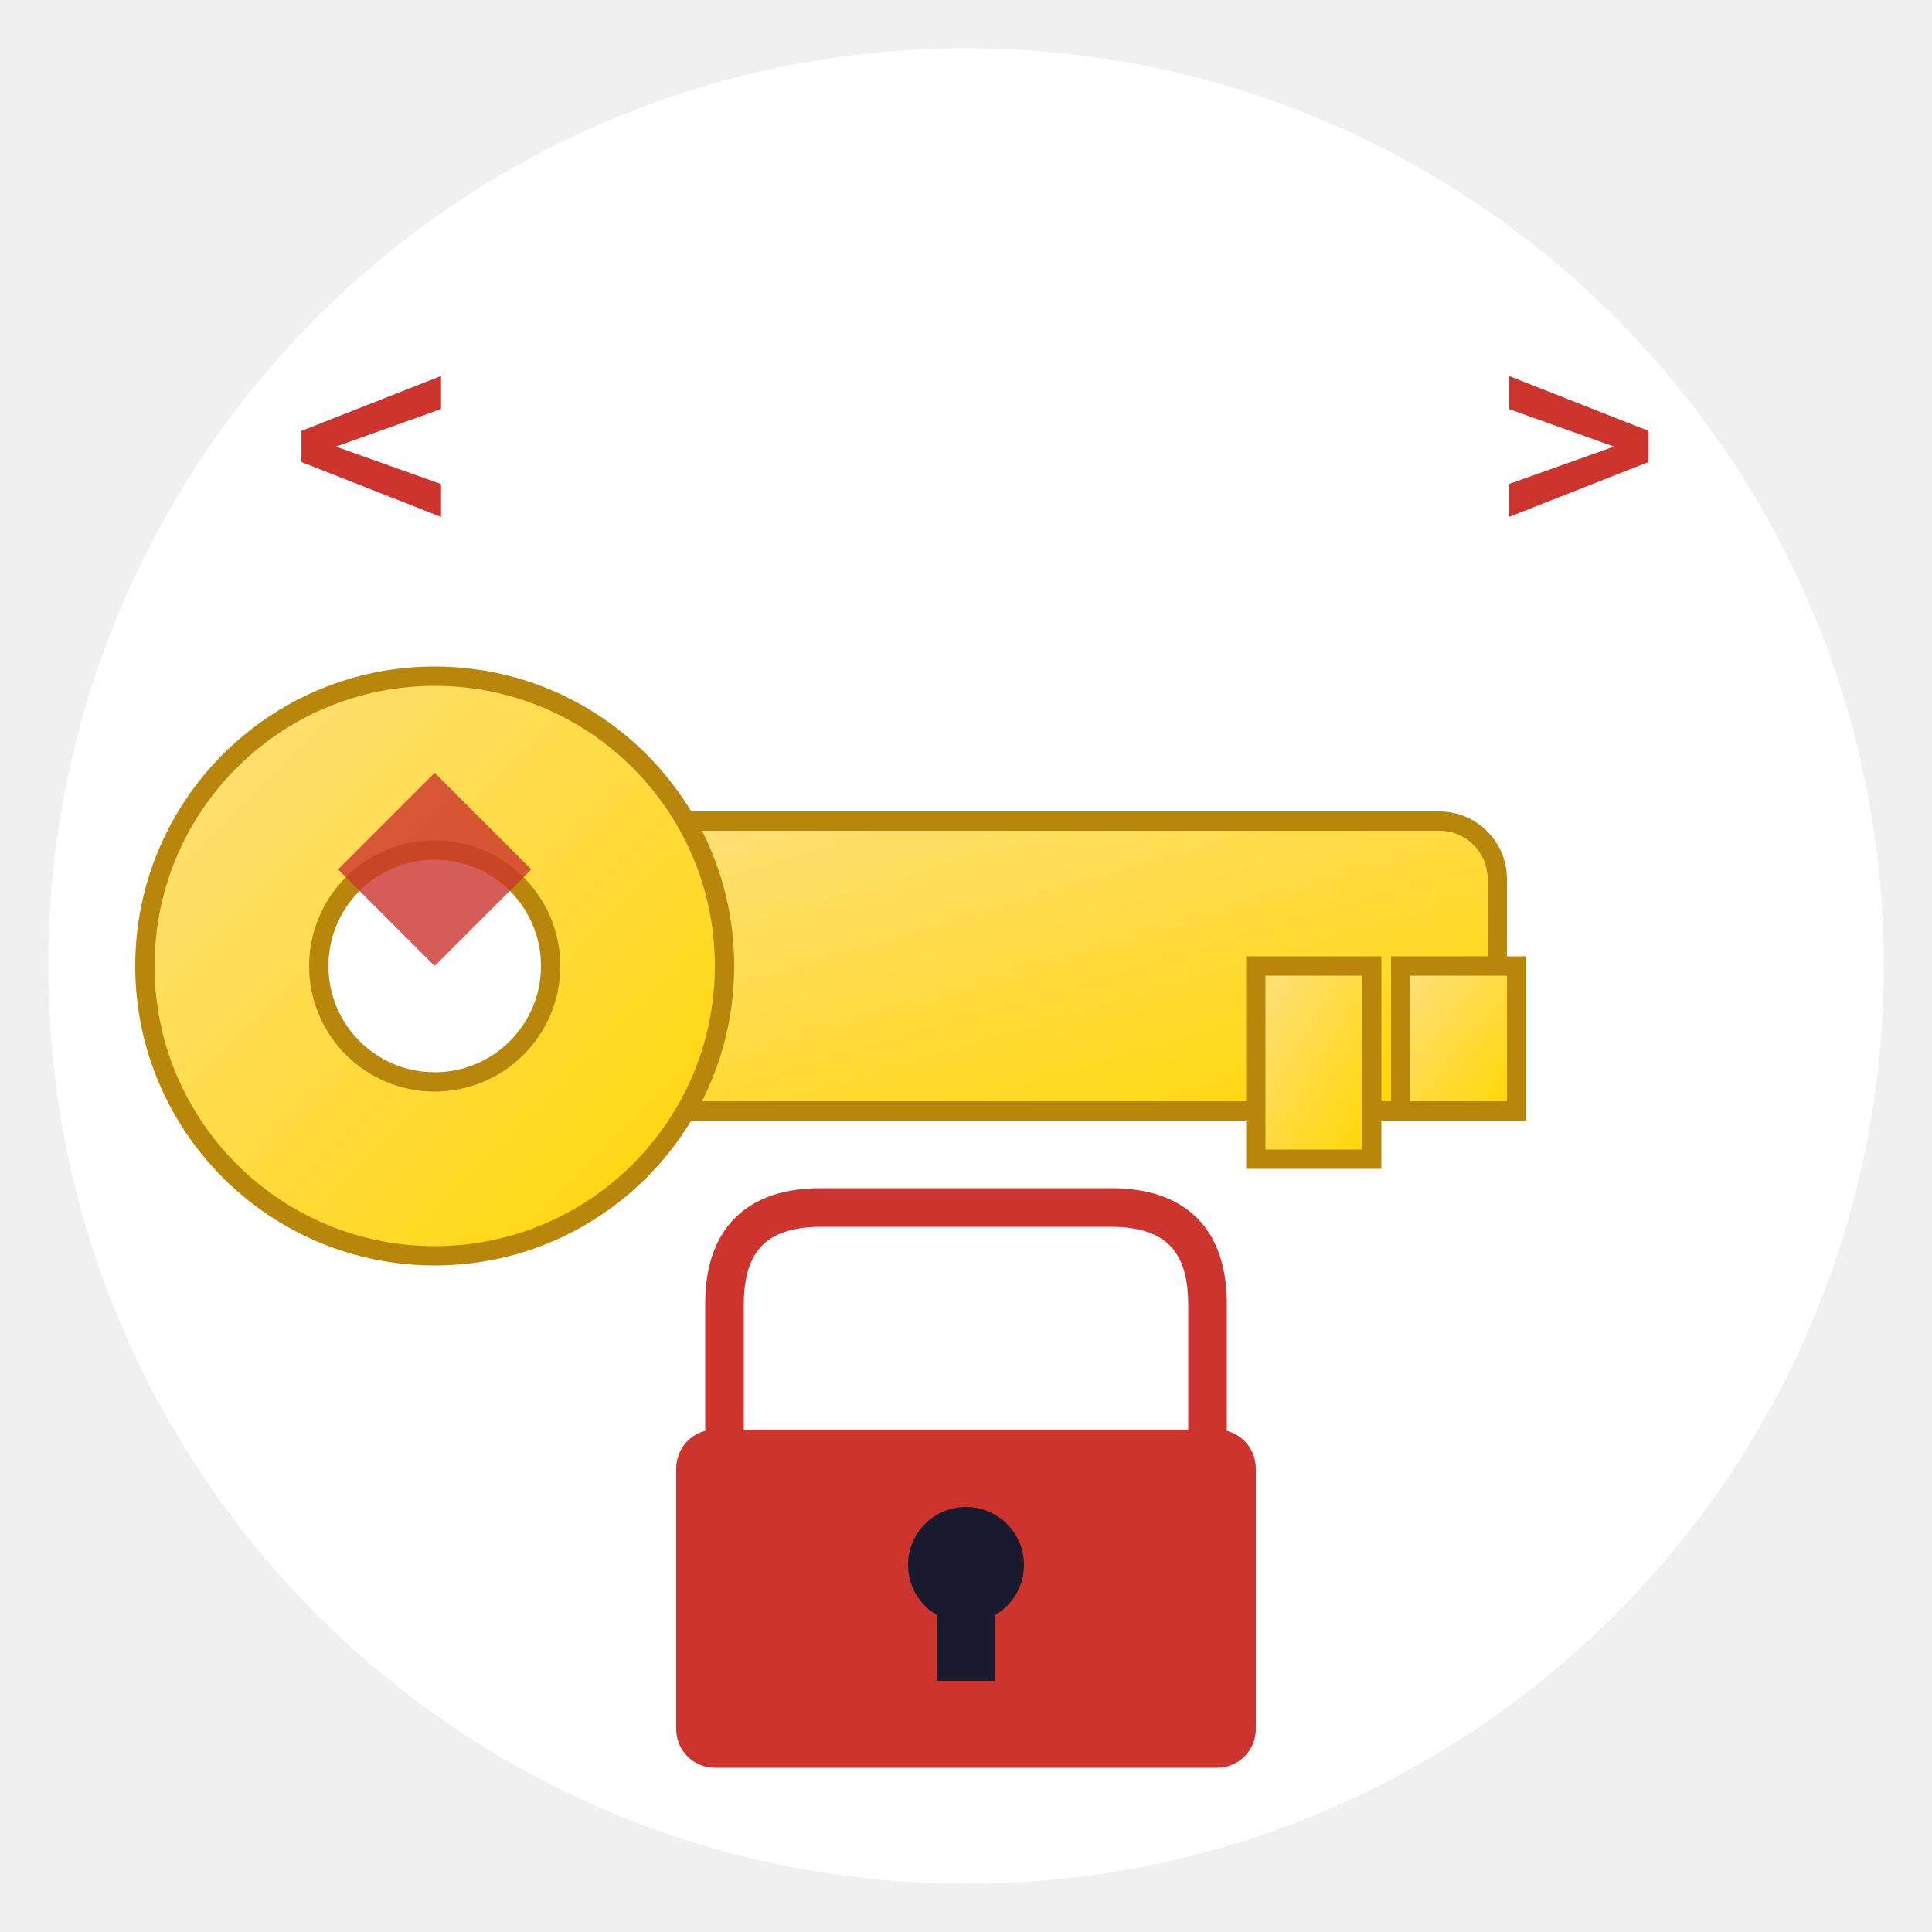
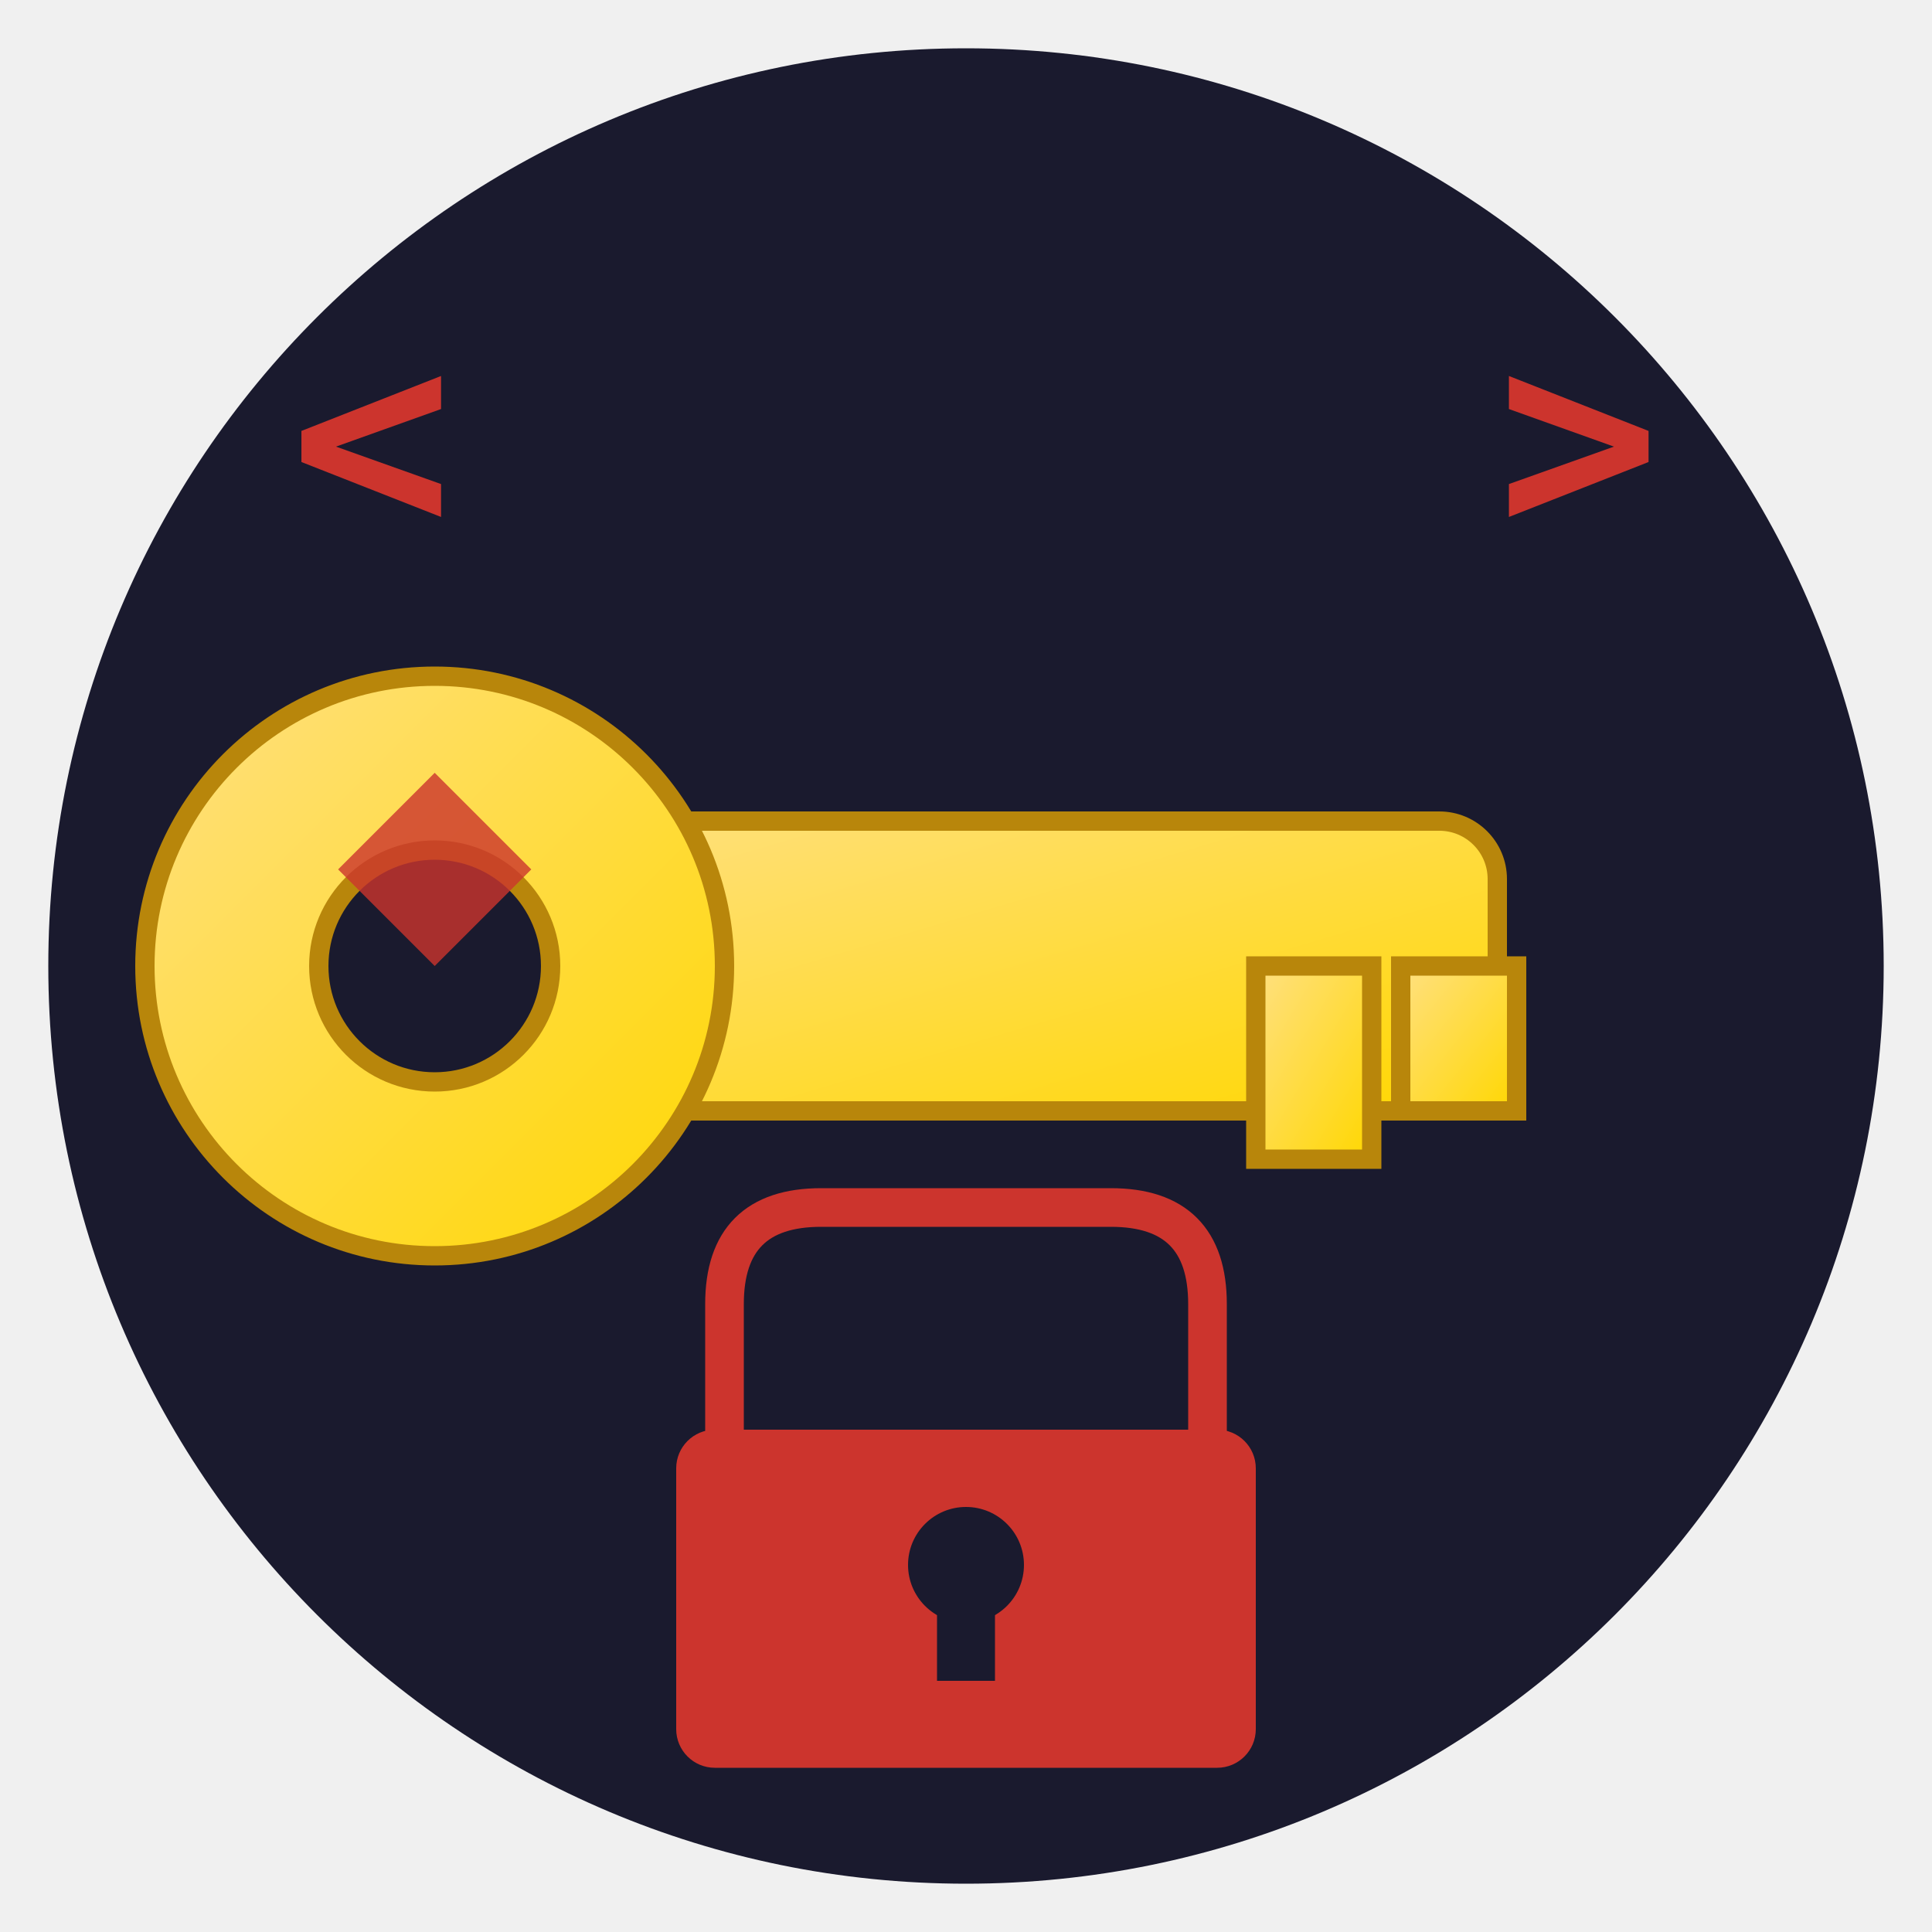
<svg xmlns="http://www.w3.org/2000/svg" viewBox="0 0 200 200" width="200" height="200">
  <defs>
    <linearGradient id="rubyGrad" x1="0%" y1="0%" x2="100%" y2="100%">
      <stop offset="0%" style="stop-color:#E53935" />
      <stop offset="100%" style="stop-color:#CC342D" />
    </linearGradient>
    <linearGradient id="goldGrad" x1="0%" y1="0%" x2="100%" y2="100%">
      <stop offset="0%" style="stop-color:#FFE082" />
      <stop offset="100%" style="stop-color:#FFD700" />
    </linearGradient>
  </defs>
-   <circle cx="100" cy="100" r="95" fill="white" />
+   <circle cx="100" cy="100" r="95" fill="#1a1a2e" />
  <rect x="55" y="85" width="100" height="30" rx="6" fill="url(#goldGrad)" stroke="#B8860B" stroke-width="2" />
  <circle cx="45" cy="100" r="30" fill="url(#goldGrad)" stroke="#B8860B" stroke-width="2" />
-   <circle cx="45" cy="100" r="12" fill="white" stroke="#B8860B" stroke-width="2" />
+   <circle cx="45" cy="100" r="12" fill="#1a1a2e" stroke="#B8860B" stroke-width="2" />
  <rect x="130" y="100" width="12" height="20" fill="url(#goldGrad)" stroke="#B8860B" stroke-width="2" />
  <rect x="145" y="100" width="12" height="15" fill="url(#goldGrad)" stroke="#B8860B" stroke-width="2" />
  <text x="30" y="55" font-family="monospace" font-size="28" font-weight="bold" fill="#CC342D">&lt;</text>
  <text x="155" y="55" font-family="monospace" font-size="28" font-weight="bold" fill="#CC342D">&gt;</text>
  <path d="M45 80 L55 90 L45 100 L35 90 Z" fill="#CC342D" opacity="0.8" />
  <path d="M75 150 L75 135 Q75 125 85 125 L115 125 Q125 125 125 135 L125 150" stroke="#CC342D" stroke-width="4" fill="none" stroke-linecap="round" />
  <rect x="70" y="148" width="60" height="35" rx="4" fill="#CC342D" />
  <circle cx="100" cy="162" r="6" fill="#1a1a2e" />
  <rect x="97" y="162" width="6" height="12" fill="#1a1a2e" />
</svg>
